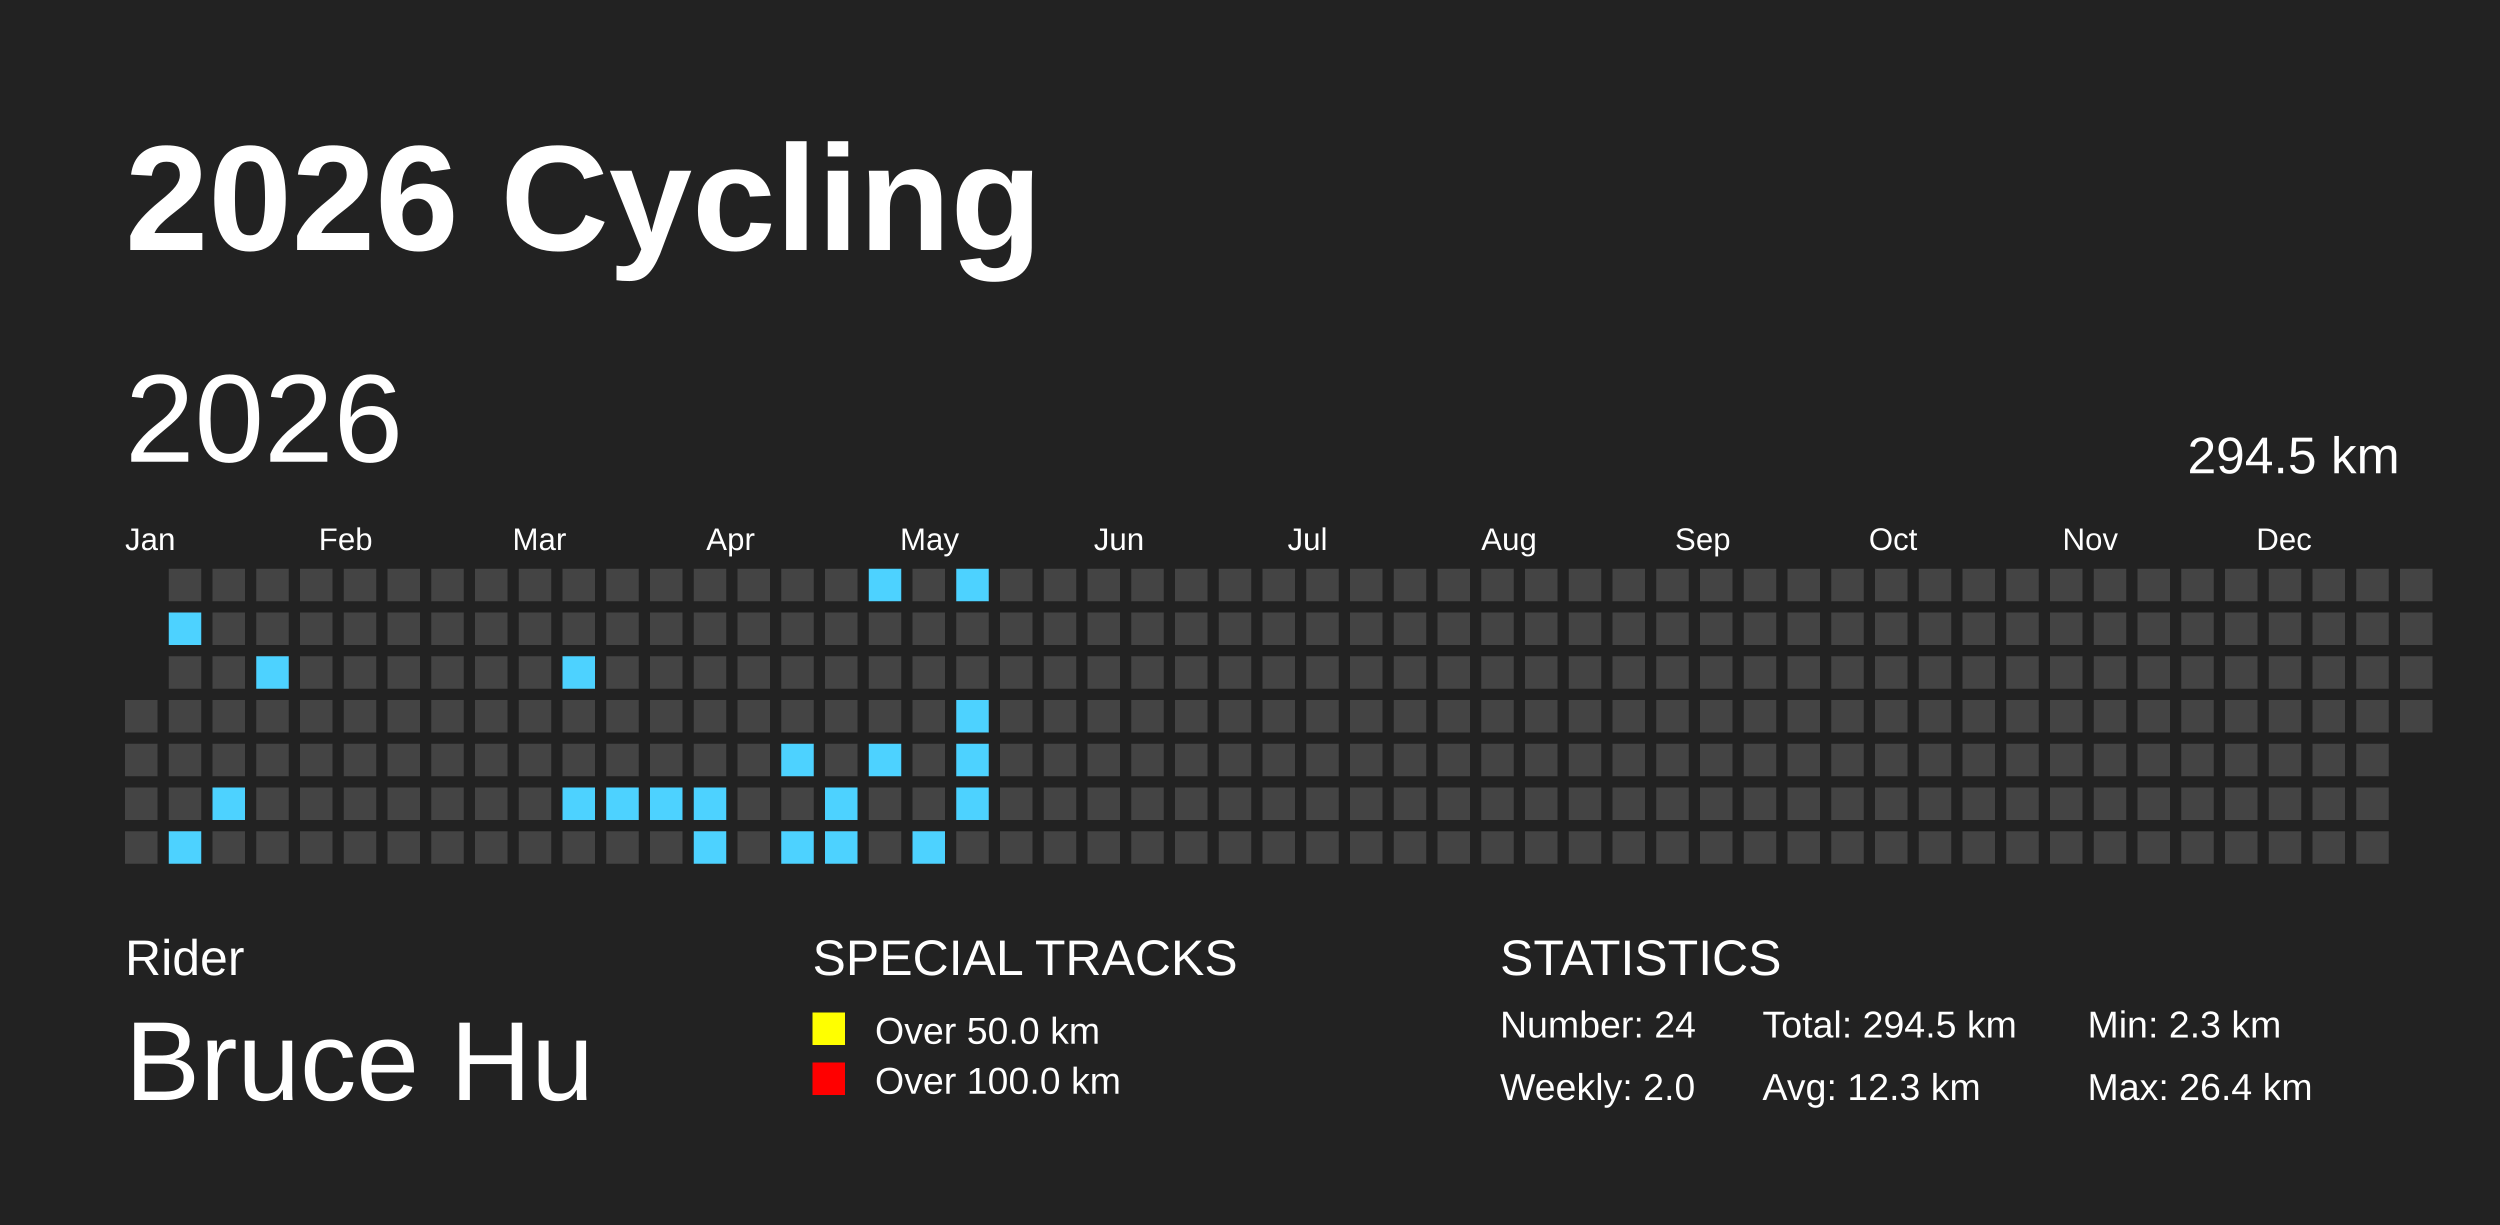
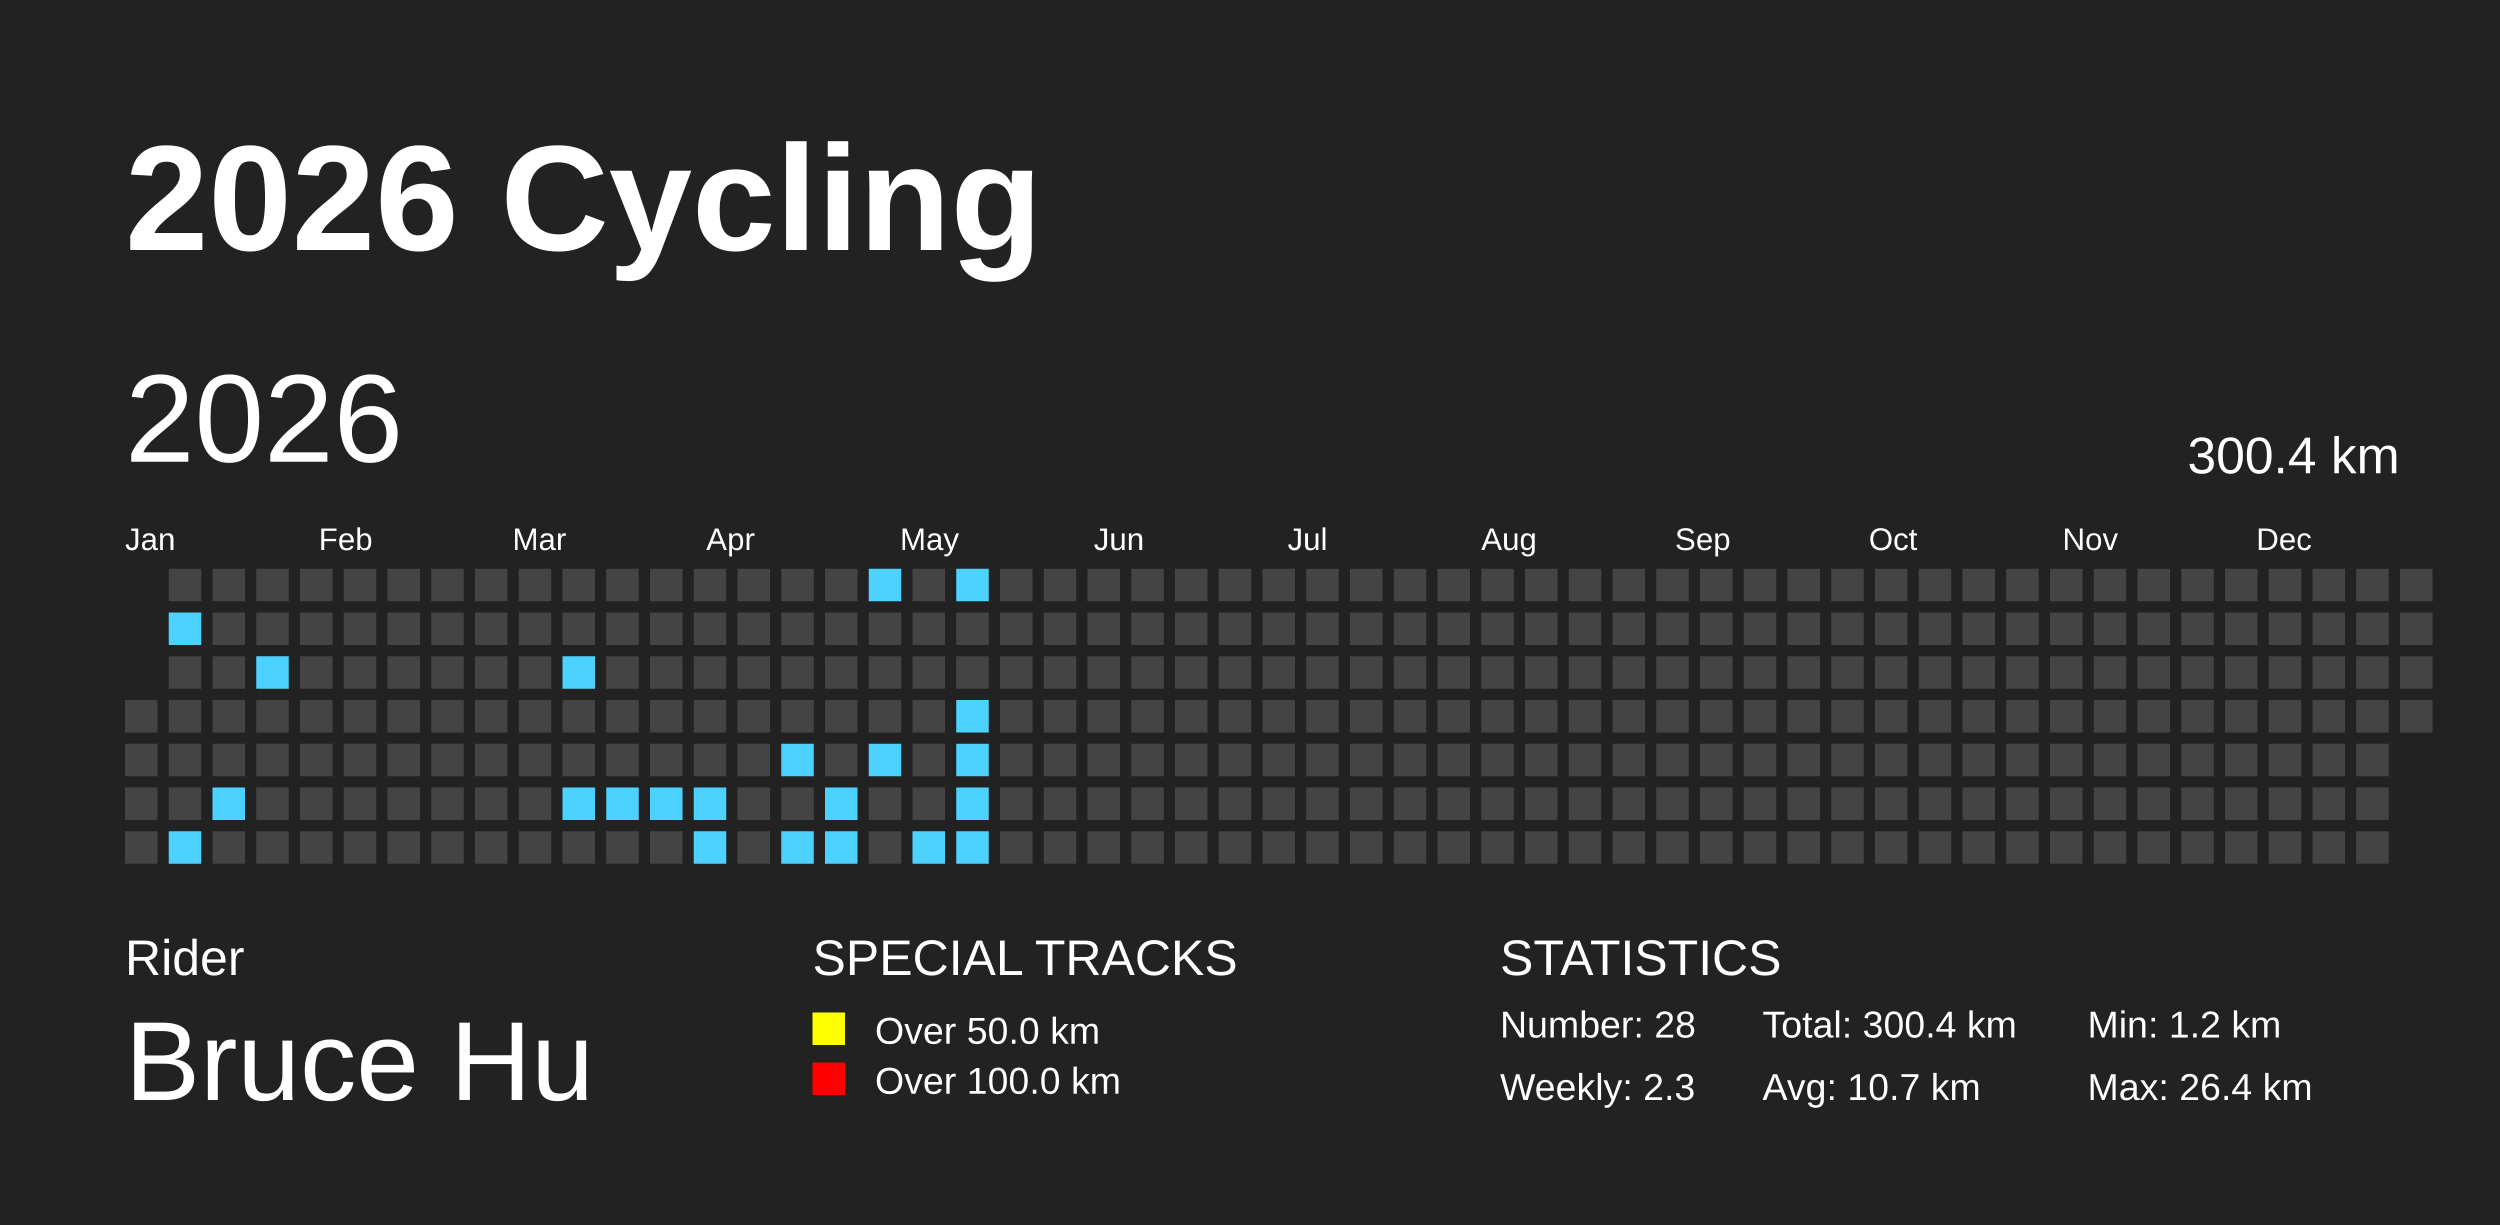
<svg xmlns="http://www.w3.org/2000/svg" baseProfile="full" height="98mm" version="1.1" viewBox="0,0,200,98" width="200mm">
  <defs />
  <rect fill="#222222" height="98" width="200" x="0" y="0" />
  <text fill="#FFFFFF" style="font-size:12px; font-family:Arial; font-weight:bold;" x="10" y="20">2026 Cycling</text>
  <text fill="#FFFFFF" style="font-size:4px; font-family:Arial" x="10" y="78">Rider</text>
  <text fill="#FFFFFF" style="font-size:9px; font-family:Arial" x="10" y="88">Bruce Hu</text>
  <text fill="#FFFFFF" style="font-size:4px; font-family:Arial" x="65" y="78">SPECIAL TRACKS</text>
  <rect fill="yellow" height="2.6" width="2.6" x="65" y="81" />
  <text fill="#FFFFFF" style="font-size:3px; font-family:Arial" x="70" y="83.5">Over 50.0 km</text>
  <rect fill="red" height="2.6" width="2.6" x="65" y="85" />
  <text fill="#FFFFFF" style="font-size:3px; font-family:Arial" x="70" y="87.5">Over 100.0 km</text>
  <text fill="#FFFFFF" style="font-size:4px; font-family:Arial" x="120" y="78">STATISTICS</text>
-   <text fill="#FFFFFF" style="font-size:3px; font-family:Arial" x="120" y="83">Number: 24</text>
-   <text fill="#FFFFFF" style="font-size:3px; font-family:Arial" x="120" y="88">Weekly: 2.0</text>
-   <text fill="#FFFFFF" style="font-size:3px; font-family:Arial" x="141" y="83">Total: 294.5 km</text>
-   <text fill="#FFFFFF" style="font-size:3px; font-family:Arial" x="141" y="88">Avg: 12.3 km</text>
-   <text fill="#FFFFFF" style="font-size:3px; font-family:Arial" x="167" y="83">Min: 2.3 km</text>
+   <text fill="#FFFFFF" style="font-size:3px; font-family:Arial" x="120" y="83">Number: 28</text>
+   <text fill="#FFFFFF" style="font-size:3px; font-family:Arial" x="120" y="88">Weekly: 2.3</text>
+   <text fill="#FFFFFF" style="font-size:3px; font-family:Arial" x="141" y="83">Total: 300.4 km</text>
+   <text fill="#FFFFFF" style="font-size:3px; font-family:Arial" x="141" y="88">Avg: 10.7 km</text>
+   <text fill="#FFFFFF" style="font-size:3px; font-family:Arial" x="167" y="83">Min: 1.2 km</text>
  <text fill="#FFFFFF" style="font-size:3px; font-family:Arial" x="167" y="88">Max: 26.4 km</text>
  <text dominant-baseline="hanging" fill="#FFFFFF" style="font-size:10.0px; font-family:Arial;" x="10" y="30">2026</text>
-   <text dominant-baseline="hanging" fill="#FFFFFF" style="font-size:4.125px; font-family:Arial;" x="175" y="35">294.5 km</text>
+   <text dominant-baseline="hanging" fill="#FFFFFF" style="font-size:4.125px; font-family:Arial;" x="175" y="35">300.4 km</text>
  <text fill="#FFFFFF" style="font-size:2.5px; font-family:Arial" x="10.0" y="44">Jan</text>
  <text fill="#FFFFFF" style="font-size:2.5px; font-family:Arial" x="25.5" y="44">Feb</text>
  <text fill="#FFFFFF" style="font-size:2.5px; font-family:Arial" x="41.0" y="44">Mar</text>
  <text fill="#FFFFFF" style="font-size:2.5px; font-family:Arial" x="56.5" y="44">Apr</text>
  <text fill="#FFFFFF" style="font-size:2.5px; font-family:Arial" x="72.0" y="44">May</text>
  <text fill="#FFFFFF" style="font-size:2.5px; font-family:Arial" x="87.5" y="44">Jun</text>
  <text fill="#FFFFFF" style="font-size:2.5px; font-family:Arial" x="103.0" y="44">Jul</text>
  <text fill="#FFFFFF" style="font-size:2.5px; font-family:Arial" x="118.5" y="44">Aug</text>
  <text fill="#FFFFFF" style="font-size:2.5px; font-family:Arial" x="134.0" y="44">Sep</text>
  <text fill="#FFFFFF" style="font-size:2.5px; font-family:Arial" x="149.5" y="44">Oct</text>
  <text fill="#FFFFFF" style="font-size:2.5px; font-family:Arial" x="165.0" y="44">Nov</text>
  <text fill="#FFFFFF" style="font-size:2.5px; font-family:Arial" x="180.5" y="44">Dec</text>
  <rect fill="#444444" height="2.6" width="2.6" x="10.0" y="56.0" />
  <rect fill="#444444" height="2.6" width="2.6" x="10.0" y="59.5" />
  <rect fill="#444444" height="2.6" width="2.6" x="10.0" y="63.0" />
  <rect fill="#444444" height="2.6" width="2.6" x="10.0" y="66.5" />
  <rect fill="#444444" height="2.6" width="2.6" x="13.5" y="45.5" />
  <rect fill="#4DD2FF" height="2.6" width="2.6" x="13.5" y="49.0" />
  <rect fill="#444444" height="2.6" width="2.6" x="13.5" y="52.5" />
  <rect fill="#444444" height="2.6" width="2.6" x="13.5" y="56.0" />
  <rect fill="#444444" height="2.6" width="2.6" x="13.5" y="59.5" />
  <rect fill="#444444" height="2.6" width="2.6" x="13.5" y="63.0" />
  <rect fill="#4DD2FF" height="2.6" width="2.6" x="13.5" y="66.5" />
  <rect fill="#444444" height="2.6" width="2.6" x="17.0" y="45.5" />
  <rect fill="#444444" height="2.6" width="2.6" x="17.0" y="49.0" />
  <rect fill="#444444" height="2.6" width="2.6" x="17.0" y="52.5" />
  <rect fill="#444444" height="2.6" width="2.6" x="17.0" y="56.0" />
  <rect fill="#444444" height="2.6" width="2.6" x="17.0" y="59.5" />
  <rect fill="#4DD2FF" height="2.6" width="2.6" x="17.0" y="63.0" />
  <rect fill="#444444" height="2.6" width="2.6" x="17.0" y="66.5" />
  <rect fill="#444444" height="2.6" width="2.6" x="20.5" y="45.5" />
  <rect fill="#444444" height="2.6" width="2.6" x="20.5" y="49.0" />
  <rect fill="#4DD2FF" height="2.6" width="2.6" x="20.5" y="52.5" />
  <rect fill="#444444" height="2.6" width="2.6" x="20.5" y="56.0" />
  <rect fill="#444444" height="2.6" width="2.6" x="20.5" y="59.5" />
  <rect fill="#444444" height="2.6" width="2.6" x="20.5" y="63.0" />
  <rect fill="#444444" height="2.6" width="2.6" x="20.5" y="66.5" />
  <rect fill="#444444" height="2.6" width="2.6" x="24.0" y="45.5" />
  <rect fill="#444444" height="2.6" width="2.6" x="24.0" y="49.0" />
  <rect fill="#444444" height="2.6" width="2.6" x="24.0" y="52.5" />
  <rect fill="#444444" height="2.6" width="2.6" x="24.0" y="56.0" />
  <rect fill="#444444" height="2.6" width="2.6" x="24.0" y="59.5" />
  <rect fill="#444444" height="2.6" width="2.6" x="24.0" y="63.0" />
  <rect fill="#444444" height="2.6" width="2.6" x="24.0" y="66.5" />
  <rect fill="#444444" height="2.6" width="2.6" x="27.5" y="45.5" />
  <rect fill="#444444" height="2.6" width="2.6" x="27.5" y="49.0" />
  <rect fill="#444444" height="2.6" width="2.6" x="27.5" y="52.5" />
  <rect fill="#444444" height="2.6" width="2.6" x="27.5" y="56.0" />
  <rect fill="#444444" height="2.6" width="2.6" x="27.5" y="59.5" />
  <rect fill="#444444" height="2.6" width="2.6" x="27.5" y="63.0" />
  <rect fill="#444444" height="2.6" width="2.6" x="27.5" y="66.5" />
  <rect fill="#444444" height="2.6" width="2.6" x="31.0" y="45.5" />
  <rect fill="#444444" height="2.6" width="2.6" x="31.0" y="49.0" />
  <rect fill="#444444" height="2.6" width="2.6" x="31.0" y="52.5" />
  <rect fill="#444444" height="2.6" width="2.6" x="31.0" y="56.0" />
  <rect fill="#444444" height="2.6" width="2.6" x="31.0" y="59.5" />
  <rect fill="#444444" height="2.6" width="2.6" x="31.0" y="63.0" />
  <rect fill="#444444" height="2.6" width="2.6" x="31.0" y="66.5" />
  <rect fill="#444444" height="2.6" width="2.6" x="34.5" y="45.5" />
  <rect fill="#444444" height="2.6" width="2.6" x="34.5" y="49.0" />
  <rect fill="#444444" height="2.6" width="2.6" x="34.5" y="52.5" />
  <rect fill="#444444" height="2.6" width="2.6" x="34.5" y="56.0" />
  <rect fill="#444444" height="2.6" width="2.6" x="34.5" y="59.5" />
  <rect fill="#444444" height="2.6" width="2.6" x="34.5" y="63.0" />
  <rect fill="#444444" height="2.6" width="2.6" x="34.5" y="66.5" />
  <rect fill="#444444" height="2.6" width="2.6" x="38.0" y="45.5" />
  <rect fill="#444444" height="2.6" width="2.6" x="38.0" y="49.0" />
  <rect fill="#444444" height="2.6" width="2.6" x="38.0" y="52.5" />
  <rect fill="#444444" height="2.6" width="2.6" x="38.0" y="56.0" />
  <rect fill="#444444" height="2.6" width="2.6" x="38.0" y="59.5" />
  <rect fill="#444444" height="2.6" width="2.6" x="38.0" y="63.0" />
  <rect fill="#444444" height="2.6" width="2.6" x="38.0" y="66.5" />
  <rect fill="#444444" height="2.6" width="2.6" x="41.5" y="45.5" />
  <rect fill="#444444" height="2.6" width="2.6" x="41.5" y="49.0" />
  <rect fill="#444444" height="2.6" width="2.6" x="41.5" y="52.5" />
  <rect fill="#444444" height="2.6" width="2.6" x="41.5" y="56.0" />
  <rect fill="#444444" height="2.6" width="2.6" x="41.5" y="59.5" />
  <rect fill="#444444" height="2.6" width="2.6" x="41.5" y="63.0" />
  <rect fill="#444444" height="2.6" width="2.6" x="41.5" y="66.5" />
  <rect fill="#444444" height="2.6" width="2.6" x="45.0" y="45.5" />
  <rect fill="#444444" height="2.6" width="2.6" x="45.0" y="49.0" />
  <rect fill="#4DD2FF" height="2.6" width="2.6" x="45.0" y="52.5" />
  <rect fill="#444444" height="2.6" width="2.6" x="45.0" y="56.0" />
  <rect fill="#444444" height="2.6" width="2.6" x="45.0" y="59.5" />
  <rect fill="#4DD2FF" height="2.6" width="2.6" x="45.0" y="63.0" />
  <rect fill="#444444" height="2.6" width="2.6" x="45.0" y="66.5" />
  <rect fill="#444444" height="2.6" width="2.6" x="48.5" y="45.5" />
  <rect fill="#444444" height="2.6" width="2.6" x="48.5" y="49.0" />
  <rect fill="#444444" height="2.6" width="2.6" x="48.5" y="52.5" />
  <rect fill="#444444" height="2.6" width="2.6" x="48.5" y="56.0" />
  <rect fill="#444444" height="2.6" width="2.6" x="48.5" y="59.5" />
  <rect fill="#4DD2FF" height="2.6" width="2.6" x="48.5" y="63.0" />
  <rect fill="#444444" height="2.6" width="2.6" x="48.5" y="66.5" />
  <rect fill="#444444" height="2.6" width="2.6" x="52.0" y="45.5" />
  <rect fill="#444444" height="2.6" width="2.6" x="52.0" y="49.0" />
  <rect fill="#444444" height="2.6" width="2.6" x="52.0" y="52.5" />
  <rect fill="#444444" height="2.6" width="2.6" x="52.0" y="56.0" />
  <rect fill="#444444" height="2.6" width="2.6" x="52.0" y="59.5" />
  <rect fill="#4DD2FF" height="2.6" width="2.6" x="52.0" y="63.0" />
  <rect fill="#444444" height="2.6" width="2.6" x="52.0" y="66.5" />
  <rect fill="#444444" height="2.6" width="2.6" x="55.5" y="45.5" />
  <rect fill="#444444" height="2.6" width="2.6" x="55.5" y="49.0" />
  <rect fill="#444444" height="2.6" width="2.6" x="55.5" y="52.5" />
  <rect fill="#444444" height="2.6" width="2.6" x="55.5" y="56.0" />
  <rect fill="#444444" height="2.6" width="2.6" x="55.5" y="59.5" />
  <rect fill="#4DD2FF" height="2.6" width="2.6" x="55.5" y="63.0" />
  <rect fill="#4DD2FF" height="2.6" width="2.6" x="55.5" y="66.5" />
  <rect fill="#444444" height="2.6" width="2.6" x="59.0" y="45.5" />
  <rect fill="#444444" height="2.6" width="2.6" x="59.0" y="49.0" />
  <rect fill="#444444" height="2.6" width="2.6" x="59.0" y="52.5" />
  <rect fill="#444444" height="2.6" width="2.6" x="59.0" y="56.0" />
  <rect fill="#444444" height="2.6" width="2.6" x="59.0" y="59.5" />
  <rect fill="#444444" height="2.6" width="2.6" x="59.0" y="63.0" />
  <rect fill="#444444" height="2.6" width="2.6" x="59.0" y="66.5" />
  <rect fill="#444444" height="2.6" width="2.6" x="62.5" y="45.5" />
  <rect fill="#444444" height="2.6" width="2.6" x="62.5" y="49.0" />
  <rect fill="#444444" height="2.6" width="2.6" x="62.5" y="52.5" />
  <rect fill="#444444" height="2.6" width="2.6" x="62.5" y="56.0" />
  <rect fill="#4DD2FF" height="2.6" width="2.6" x="62.5" y="59.5" />
  <rect fill="#444444" height="2.6" width="2.6" x="62.5" y="63.0" />
  <rect fill="#4DD2FF" height="2.6" width="2.6" x="62.5" y="66.5" />
  <rect fill="#444444" height="2.6" width="2.6" x="66.0" y="45.5" />
  <rect fill="#444444" height="2.6" width="2.6" x="66.0" y="49.0" />
  <rect fill="#444444" height="2.6" width="2.6" x="66.0" y="52.5" />
  <rect fill="#444444" height="2.6" width="2.6" x="66.0" y="56.0" />
  <rect fill="#444444" height="2.6" width="2.6" x="66.0" y="59.5" />
  <rect fill="#4DD2FF" height="2.6" width="2.6" x="66.0" y="63.0" />
  <rect fill="#4DD2FF" height="2.6" width="2.6" x="66.0" y="66.5" />
  <rect fill="#4DD2FF" height="2.6" width="2.6" x="69.5" y="45.5" />
  <rect fill="#444444" height="2.6" width="2.6" x="69.5" y="49.0" />
  <rect fill="#444444" height="2.6" width="2.6" x="69.5" y="52.5" />
  <rect fill="#444444" height="2.6" width="2.6" x="69.5" y="56.0" />
  <rect fill="#4DD2FF" height="2.6" width="2.6" x="69.5" y="59.5" />
  <rect fill="#444444" height="2.6" width="2.6" x="69.5" y="63.0" />
  <rect fill="#444444" height="2.6" width="2.6" x="69.5" y="66.5" />
  <rect fill="#444444" height="2.6" width="2.6" x="73.0" y="45.5" />
  <rect fill="#444444" height="2.6" width="2.6" x="73.0" y="49.0" />
  <rect fill="#444444" height="2.6" width="2.6" x="73.0" y="52.5" />
  <rect fill="#444444" height="2.6" width="2.6" x="73.0" y="56.0" />
  <rect fill="#444444" height="2.6" width="2.6" x="73.0" y="59.5" />
  <rect fill="#444444" height="2.6" width="2.6" x="73.0" y="63.0" />
  <rect fill="#4DD2FF" height="2.6" width="2.6" x="73.0" y="66.5" />
  <rect fill="#4DD2FF" height="2.6" width="2.6" x="76.5" y="45.5" />
  <rect fill="#444444" height="2.6" width="2.6" x="76.5" y="49.0" />
  <rect fill="#444444" height="2.6" width="2.6" x="76.5" y="52.5" />
  <rect fill="#4DD2FF" height="2.6" width="2.6" x="76.5" y="56.0" />
  <rect fill="#4DD2FF" height="2.6" width="2.6" x="76.5" y="59.5" />
  <rect fill="#4DD2FF" height="2.6" width="2.6" x="76.5" y="63.0" />
-   <rect fill="#444444" height="2.6" width="2.6" x="76.5" y="66.5" />
+   <rect fill="#4DD2FF" height="2.6" width="2.6" x="76.5" y="66.5" />
  <rect fill="#444444" height="2.6" width="2.6" x="80.0" y="45.5" />
  <rect fill="#444444" height="2.6" width="2.6" x="80.0" y="49.0" />
  <rect fill="#444444" height="2.6" width="2.6" x="80.0" y="52.5" />
  <rect fill="#444444" height="2.6" width="2.6" x="80.0" y="56.0" />
  <rect fill="#444444" height="2.6" width="2.6" x="80.0" y="59.5" />
  <rect fill="#444444" height="2.6" width="2.6" x="80.0" y="63.0" />
  <rect fill="#444444" height="2.6" width="2.6" x="80.0" y="66.5" />
  <rect fill="#444444" height="2.6" width="2.6" x="83.5" y="45.5" />
  <rect fill="#444444" height="2.6" width="2.6" x="83.5" y="49.0" />
  <rect fill="#444444" height="2.6" width="2.6" x="83.5" y="52.5" />
  <rect fill="#444444" height="2.6" width="2.6" x="83.5" y="56.0" />
  <rect fill="#444444" height="2.6" width="2.6" x="83.5" y="59.5" />
  <rect fill="#444444" height="2.6" width="2.6" x="83.5" y="63.0" />
  <rect fill="#444444" height="2.6" width="2.6" x="83.5" y="66.5" />
  <rect fill="#444444" height="2.6" width="2.6" x="87.0" y="45.5" />
  <rect fill="#444444" height="2.6" width="2.6" x="87.0" y="49.0" />
  <rect fill="#444444" height="2.6" width="2.6" x="87.0" y="52.5" />
  <rect fill="#444444" height="2.6" width="2.6" x="87.0" y="56.0" />
  <rect fill="#444444" height="2.6" width="2.6" x="87.0" y="59.5" />
  <rect fill="#444444" height="2.6" width="2.6" x="87.0" y="63.0" />
  <rect fill="#444444" height="2.6" width="2.6" x="87.0" y="66.5" />
  <rect fill="#444444" height="2.6" width="2.6" x="90.5" y="45.5" />
  <rect fill="#444444" height="2.6" width="2.6" x="90.5" y="49.0" />
  <rect fill="#444444" height="2.6" width="2.6" x="90.5" y="52.5" />
  <rect fill="#444444" height="2.6" width="2.6" x="90.5" y="56.0" />
  <rect fill="#444444" height="2.6" width="2.6" x="90.5" y="59.5" />
  <rect fill="#444444" height="2.6" width="2.6" x="90.5" y="63.0" />
  <rect fill="#444444" height="2.6" width="2.6" x="90.5" y="66.5" />
  <rect fill="#444444" height="2.6" width="2.6" x="94.0" y="45.5" />
  <rect fill="#444444" height="2.6" width="2.6" x="94.0" y="49.0" />
  <rect fill="#444444" height="2.6" width="2.6" x="94.0" y="52.5" />
  <rect fill="#444444" height="2.6" width="2.6" x="94.0" y="56.0" />
  <rect fill="#444444" height="2.6" width="2.6" x="94.0" y="59.5" />
  <rect fill="#444444" height="2.6" width="2.6" x="94.0" y="63.0" />
  <rect fill="#444444" height="2.6" width="2.6" x="94.0" y="66.5" />
  <rect fill="#444444" height="2.6" width="2.6" x="97.5" y="45.5" />
  <rect fill="#444444" height="2.6" width="2.6" x="97.5" y="49.0" />
  <rect fill="#444444" height="2.6" width="2.6" x="97.5" y="52.5" />
  <rect fill="#444444" height="2.6" width="2.6" x="97.5" y="56.0" />
  <rect fill="#444444" height="2.6" width="2.6" x="97.5" y="59.5" />
  <rect fill="#444444" height="2.6" width="2.6" x="97.5" y="63.0" />
  <rect fill="#444444" height="2.6" width="2.6" x="97.5" y="66.5" />
  <rect fill="#444444" height="2.6" width="2.6" x="101.0" y="45.5" />
  <rect fill="#444444" height="2.6" width="2.6" x="101.0" y="49.0" />
  <rect fill="#444444" height="2.6" width="2.6" x="101.0" y="52.5" />
  <rect fill="#444444" height="2.6" width="2.6" x="101.0" y="56.0" />
  <rect fill="#444444" height="2.6" width="2.6" x="101.0" y="59.5" />
  <rect fill="#444444" height="2.6" width="2.6" x="101.0" y="63.0" />
  <rect fill="#444444" height="2.6" width="2.6" x="101.0" y="66.5" />
  <rect fill="#444444" height="2.6" width="2.6" x="104.5" y="45.5" />
  <rect fill="#444444" height="2.6" width="2.6" x="104.5" y="49.0" />
  <rect fill="#444444" height="2.6" width="2.6" x="104.5" y="52.5" />
  <rect fill="#444444" height="2.6" width="2.6" x="104.5" y="56.0" />
  <rect fill="#444444" height="2.6" width="2.6" x="104.5" y="59.5" />
  <rect fill="#444444" height="2.6" width="2.6" x="104.5" y="63.0" />
  <rect fill="#444444" height="2.6" width="2.6" x="104.5" y="66.5" />
  <rect fill="#444444" height="2.6" width="2.6" x="108.0" y="45.5" />
  <rect fill="#444444" height="2.6" width="2.6" x="108.0" y="49.0" />
  <rect fill="#444444" height="2.6" width="2.6" x="108.0" y="52.5" />
  <rect fill="#444444" height="2.6" width="2.6" x="108.0" y="56.0" />
  <rect fill="#444444" height="2.6" width="2.6" x="108.0" y="59.5" />
  <rect fill="#444444" height="2.6" width="2.6" x="108.0" y="63.0" />
  <rect fill="#444444" height="2.6" width="2.6" x="108.0" y="66.5" />
  <rect fill="#444444" height="2.6" width="2.6" x="111.5" y="45.5" />
  <rect fill="#444444" height="2.6" width="2.6" x="111.5" y="49.0" />
  <rect fill="#444444" height="2.6" width="2.6" x="111.5" y="52.5" />
  <rect fill="#444444" height="2.6" width="2.6" x="111.5" y="56.0" />
  <rect fill="#444444" height="2.6" width="2.6" x="111.5" y="59.5" />
  <rect fill="#444444" height="2.6" width="2.6" x="111.5" y="63.0" />
  <rect fill="#444444" height="2.6" width="2.6" x="111.5" y="66.5" />
  <rect fill="#444444" height="2.6" width="2.6" x="115.0" y="45.5" />
  <rect fill="#444444" height="2.6" width="2.6" x="115.0" y="49.0" />
  <rect fill="#444444" height="2.6" width="2.6" x="115.0" y="52.5" />
  <rect fill="#444444" height="2.6" width="2.6" x="115.0" y="56.0" />
  <rect fill="#444444" height="2.6" width="2.6" x="115.0" y="59.5" />
  <rect fill="#444444" height="2.6" width="2.6" x="115.0" y="63.0" />
  <rect fill="#444444" height="2.6" width="2.6" x="115.0" y="66.5" />
  <rect fill="#444444" height="2.6" width="2.6" x="118.5" y="45.5" />
  <rect fill="#444444" height="2.6" width="2.6" x="118.5" y="49.0" />
  <rect fill="#444444" height="2.6" width="2.6" x="118.5" y="52.5" />
  <rect fill="#444444" height="2.6" width="2.6" x="118.5" y="56.0" />
  <rect fill="#444444" height="2.6" width="2.6" x="118.5" y="59.5" />
  <rect fill="#444444" height="2.6" width="2.6" x="118.5" y="63.0" />
  <rect fill="#444444" height="2.6" width="2.6" x="118.5" y="66.5" />
  <rect fill="#444444" height="2.6" width="2.6" x="122.0" y="45.5" />
  <rect fill="#444444" height="2.6" width="2.6" x="122.0" y="49.0" />
  <rect fill="#444444" height="2.6" width="2.6" x="122.0" y="52.5" />
  <rect fill="#444444" height="2.6" width="2.6" x="122.0" y="56.0" />
  <rect fill="#444444" height="2.6" width="2.6" x="122.0" y="59.5" />
  <rect fill="#444444" height="2.6" width="2.6" x="122.0" y="63.0" />
  <rect fill="#444444" height="2.6" width="2.6" x="122.0" y="66.5" />
  <rect fill="#444444" height="2.6" width="2.6" x="125.5" y="45.5" />
  <rect fill="#444444" height="2.6" width="2.6" x="125.5" y="49.0" />
  <rect fill="#444444" height="2.6" width="2.6" x="125.5" y="52.5" />
  <rect fill="#444444" height="2.6" width="2.6" x="125.5" y="56.0" />
  <rect fill="#444444" height="2.6" width="2.6" x="125.5" y="59.5" />
  <rect fill="#444444" height="2.6" width="2.6" x="125.5" y="63.0" />
  <rect fill="#444444" height="2.6" width="2.6" x="125.5" y="66.5" />
  <rect fill="#444444" height="2.6" width="2.6" x="129.0" y="45.5" />
  <rect fill="#444444" height="2.6" width="2.6" x="129.0" y="49.0" />
  <rect fill="#444444" height="2.6" width="2.6" x="129.0" y="52.5" />
  <rect fill="#444444" height="2.6" width="2.6" x="129.0" y="56.0" />
  <rect fill="#444444" height="2.6" width="2.6" x="129.0" y="59.5" />
  <rect fill="#444444" height="2.6" width="2.6" x="129.0" y="63.0" />
  <rect fill="#444444" height="2.6" width="2.6" x="129.0" y="66.5" />
  <rect fill="#444444" height="2.6" width="2.6" x="132.5" y="45.5" />
  <rect fill="#444444" height="2.6" width="2.6" x="132.5" y="49.0" />
  <rect fill="#444444" height="2.6" width="2.6" x="132.5" y="52.5" />
  <rect fill="#444444" height="2.6" width="2.6" x="132.5" y="56.0" />
  <rect fill="#444444" height="2.6" width="2.6" x="132.5" y="59.5" />
  <rect fill="#444444" height="2.6" width="2.6" x="132.5" y="63.0" />
  <rect fill="#444444" height="2.6" width="2.6" x="132.5" y="66.5" />
  <rect fill="#444444" height="2.6" width="2.6" x="136.0" y="45.5" />
  <rect fill="#444444" height="2.6" width="2.6" x="136.0" y="49.0" />
  <rect fill="#444444" height="2.6" width="2.6" x="136.0" y="52.5" />
  <rect fill="#444444" height="2.6" width="2.6" x="136.0" y="56.0" />
  <rect fill="#444444" height="2.6" width="2.6" x="136.0" y="59.5" />
  <rect fill="#444444" height="2.6" width="2.6" x="136.0" y="63.0" />
  <rect fill="#444444" height="2.6" width="2.6" x="136.0" y="66.5" />
  <rect fill="#444444" height="2.6" width="2.6" x="139.5" y="45.5" />
  <rect fill="#444444" height="2.6" width="2.6" x="139.5" y="49.0" />
  <rect fill="#444444" height="2.6" width="2.6" x="139.5" y="52.5" />
  <rect fill="#444444" height="2.6" width="2.6" x="139.5" y="56.0" />
  <rect fill="#444444" height="2.6" width="2.6" x="139.5" y="59.5" />
  <rect fill="#444444" height="2.6" width="2.6" x="139.5" y="63.0" />
  <rect fill="#444444" height="2.6" width="2.6" x="139.5" y="66.5" />
  <rect fill="#444444" height="2.6" width="2.6" x="143.0" y="45.5" />
  <rect fill="#444444" height="2.6" width="2.6" x="143.0" y="49.0" />
  <rect fill="#444444" height="2.6" width="2.6" x="143.0" y="52.5" />
  <rect fill="#444444" height="2.6" width="2.6" x="143.0" y="56.0" />
  <rect fill="#444444" height="2.6" width="2.6" x="143.0" y="59.5" />
  <rect fill="#444444" height="2.6" width="2.6" x="143.0" y="63.0" />
  <rect fill="#444444" height="2.6" width="2.6" x="143.0" y="66.5" />
  <rect fill="#444444" height="2.6" width="2.6" x="146.5" y="45.5" />
  <rect fill="#444444" height="2.6" width="2.6" x="146.5" y="49.0" />
  <rect fill="#444444" height="2.6" width="2.6" x="146.5" y="52.5" />
  <rect fill="#444444" height="2.6" width="2.6" x="146.5" y="56.0" />
  <rect fill="#444444" height="2.6" width="2.6" x="146.5" y="59.5" />
  <rect fill="#444444" height="2.6" width="2.6" x="146.5" y="63.0" />
  <rect fill="#444444" height="2.6" width="2.6" x="146.5" y="66.5" />
  <rect fill="#444444" height="2.6" width="2.6" x="150.0" y="45.5" />
  <rect fill="#444444" height="2.6" width="2.6" x="150.0" y="49.0" />
  <rect fill="#444444" height="2.6" width="2.6" x="150.0" y="52.5" />
  <rect fill="#444444" height="2.6" width="2.6" x="150.0" y="56.0" />
  <rect fill="#444444" height="2.6" width="2.6" x="150.0" y="59.5" />
  <rect fill="#444444" height="2.6" width="2.6" x="150.0" y="63.0" />
  <rect fill="#444444" height="2.6" width="2.6" x="150.0" y="66.5" />
  <rect fill="#444444" height="2.6" width="2.6" x="153.5" y="45.5" />
  <rect fill="#444444" height="2.6" width="2.6" x="153.5" y="49.0" />
  <rect fill="#444444" height="2.6" width="2.6" x="153.5" y="52.5" />
  <rect fill="#444444" height="2.6" width="2.6" x="153.5" y="56.0" />
  <rect fill="#444444" height="2.6" width="2.6" x="153.5" y="59.5" />
  <rect fill="#444444" height="2.6" width="2.6" x="153.5" y="63.0" />
  <rect fill="#444444" height="2.6" width="2.6" x="153.5" y="66.5" />
  <rect fill="#444444" height="2.6" width="2.6" x="157.0" y="45.5" />
  <rect fill="#444444" height="2.6" width="2.6" x="157.0" y="49.0" />
  <rect fill="#444444" height="2.6" width="2.6" x="157.0" y="52.5" />
  <rect fill="#444444" height="2.6" width="2.6" x="157.0" y="56.0" />
  <rect fill="#444444" height="2.6" width="2.6" x="157.0" y="59.5" />
  <rect fill="#444444" height="2.6" width="2.6" x="157.0" y="63.0" />
  <rect fill="#444444" height="2.6" width="2.6" x="157.0" y="66.5" />
  <rect fill="#444444" height="2.6" width="2.6" x="160.5" y="45.5" />
  <rect fill="#444444" height="2.6" width="2.6" x="160.5" y="49.0" />
  <rect fill="#444444" height="2.6" width="2.6" x="160.5" y="52.5" />
  <rect fill="#444444" height="2.6" width="2.6" x="160.5" y="56.0" />
  <rect fill="#444444" height="2.6" width="2.6" x="160.5" y="59.5" />
  <rect fill="#444444" height="2.6" width="2.6" x="160.5" y="63.0" />
  <rect fill="#444444" height="2.6" width="2.6" x="160.5" y="66.5" />
  <rect fill="#444444" height="2.6" width="2.6" x="164.0" y="45.5" />
  <rect fill="#444444" height="2.6" width="2.6" x="164.0" y="49.0" />
  <rect fill="#444444" height="2.6" width="2.6" x="164.0" y="52.5" />
  <rect fill="#444444" height="2.6" width="2.6" x="164.0" y="56.0" />
  <rect fill="#444444" height="2.6" width="2.6" x="164.0" y="59.5" />
  <rect fill="#444444" height="2.6" width="2.6" x="164.0" y="63.0" />
  <rect fill="#444444" height="2.6" width="2.6" x="164.0" y="66.5" />
  <rect fill="#444444" height="2.6" width="2.6" x="167.5" y="45.5" />
  <rect fill="#444444" height="2.6" width="2.6" x="167.5" y="49.0" />
  <rect fill="#444444" height="2.6" width="2.6" x="167.5" y="52.5" />
  <rect fill="#444444" height="2.6" width="2.6" x="167.5" y="56.0" />
  <rect fill="#444444" height="2.6" width="2.6" x="167.5" y="59.5" />
  <rect fill="#444444" height="2.6" width="2.6" x="167.5" y="63.0" />
  <rect fill="#444444" height="2.6" width="2.6" x="167.5" y="66.5" />
  <rect fill="#444444" height="2.6" width="2.6" x="171.0" y="45.5" />
  <rect fill="#444444" height="2.6" width="2.6" x="171.0" y="49.0" />
  <rect fill="#444444" height="2.6" width="2.6" x="171.0" y="52.5" />
  <rect fill="#444444" height="2.6" width="2.6" x="171.0" y="56.0" />
  <rect fill="#444444" height="2.6" width="2.6" x="171.0" y="59.5" />
  <rect fill="#444444" height="2.6" width="2.6" x="171.0" y="63.0" />
  <rect fill="#444444" height="2.6" width="2.6" x="171.0" y="66.5" />
  <rect fill="#444444" height="2.6" width="2.6" x="174.5" y="45.5" />
  <rect fill="#444444" height="2.6" width="2.6" x="174.5" y="49.0" />
  <rect fill="#444444" height="2.6" width="2.6" x="174.5" y="52.5" />
  <rect fill="#444444" height="2.6" width="2.6" x="174.5" y="56.0" />
  <rect fill="#444444" height="2.6" width="2.6" x="174.5" y="59.5" />
  <rect fill="#444444" height="2.6" width="2.6" x="174.5" y="63.0" />
  <rect fill="#444444" height="2.6" width="2.6" x="174.5" y="66.5" />
  <rect fill="#444444" height="2.6" width="2.6" x="178.0" y="45.5" />
  <rect fill="#444444" height="2.6" width="2.6" x="178.0" y="49.0" />
  <rect fill="#444444" height="2.6" width="2.6" x="178.0" y="52.5" />
  <rect fill="#444444" height="2.6" width="2.6" x="178.0" y="56.0" />
  <rect fill="#444444" height="2.6" width="2.6" x="178.0" y="59.5" />
  <rect fill="#444444" height="2.6" width="2.6" x="178.0" y="63.0" />
  <rect fill="#444444" height="2.6" width="2.6" x="178.0" y="66.5" />
  <rect fill="#444444" height="2.6" width="2.6" x="181.5" y="45.5" />
  <rect fill="#444444" height="2.6" width="2.6" x="181.5" y="49.0" />
  <rect fill="#444444" height="2.6" width="2.6" x="181.5" y="52.5" />
  <rect fill="#444444" height="2.6" width="2.6" x="181.5" y="56.0" />
  <rect fill="#444444" height="2.6" width="2.6" x="181.5" y="59.5" />
  <rect fill="#444444" height="2.6" width="2.6" x="181.5" y="63.0" />
  <rect fill="#444444" height="2.6" width="2.6" x="181.5" y="66.5" />
  <rect fill="#444444" height="2.6" width="2.6" x="185.0" y="45.5" />
  <rect fill="#444444" height="2.6" width="2.6" x="185.0" y="49.0" />
  <rect fill="#444444" height="2.6" width="2.6" x="185.0" y="52.5" />
  <rect fill="#444444" height="2.6" width="2.6" x="185.0" y="56.0" />
  <rect fill="#444444" height="2.6" width="2.6" x="185.0" y="59.5" />
  <rect fill="#444444" height="2.6" width="2.6" x="185.0" y="63.0" />
  <rect fill="#444444" height="2.6" width="2.6" x="185.0" y="66.5" />
  <rect fill="#444444" height="2.6" width="2.6" x="188.5" y="45.5" />
  <rect fill="#444444" height="2.6" width="2.6" x="188.5" y="49.0" />
  <rect fill="#444444" height="2.6" width="2.6" x="188.5" y="52.5" />
  <rect fill="#444444" height="2.6" width="2.6" x="188.5" y="56.0" />
  <rect fill="#444444" height="2.6" width="2.6" x="188.5" y="59.5" />
  <rect fill="#444444" height="2.6" width="2.6" x="188.5" y="63.0" />
  <rect fill="#444444" height="2.6" width="2.6" x="188.5" y="66.5" />
  <rect fill="#444444" height="2.6" width="2.6" x="192.0" y="45.5" />
  <rect fill="#444444" height="2.6" width="2.6" x="192.0" y="49.0" />
  <rect fill="#444444" height="2.6" width="2.6" x="192.0" y="52.5" />
  <rect fill="#444444" height="2.6" width="2.6" x="192.0" y="56.0" />
</svg>
